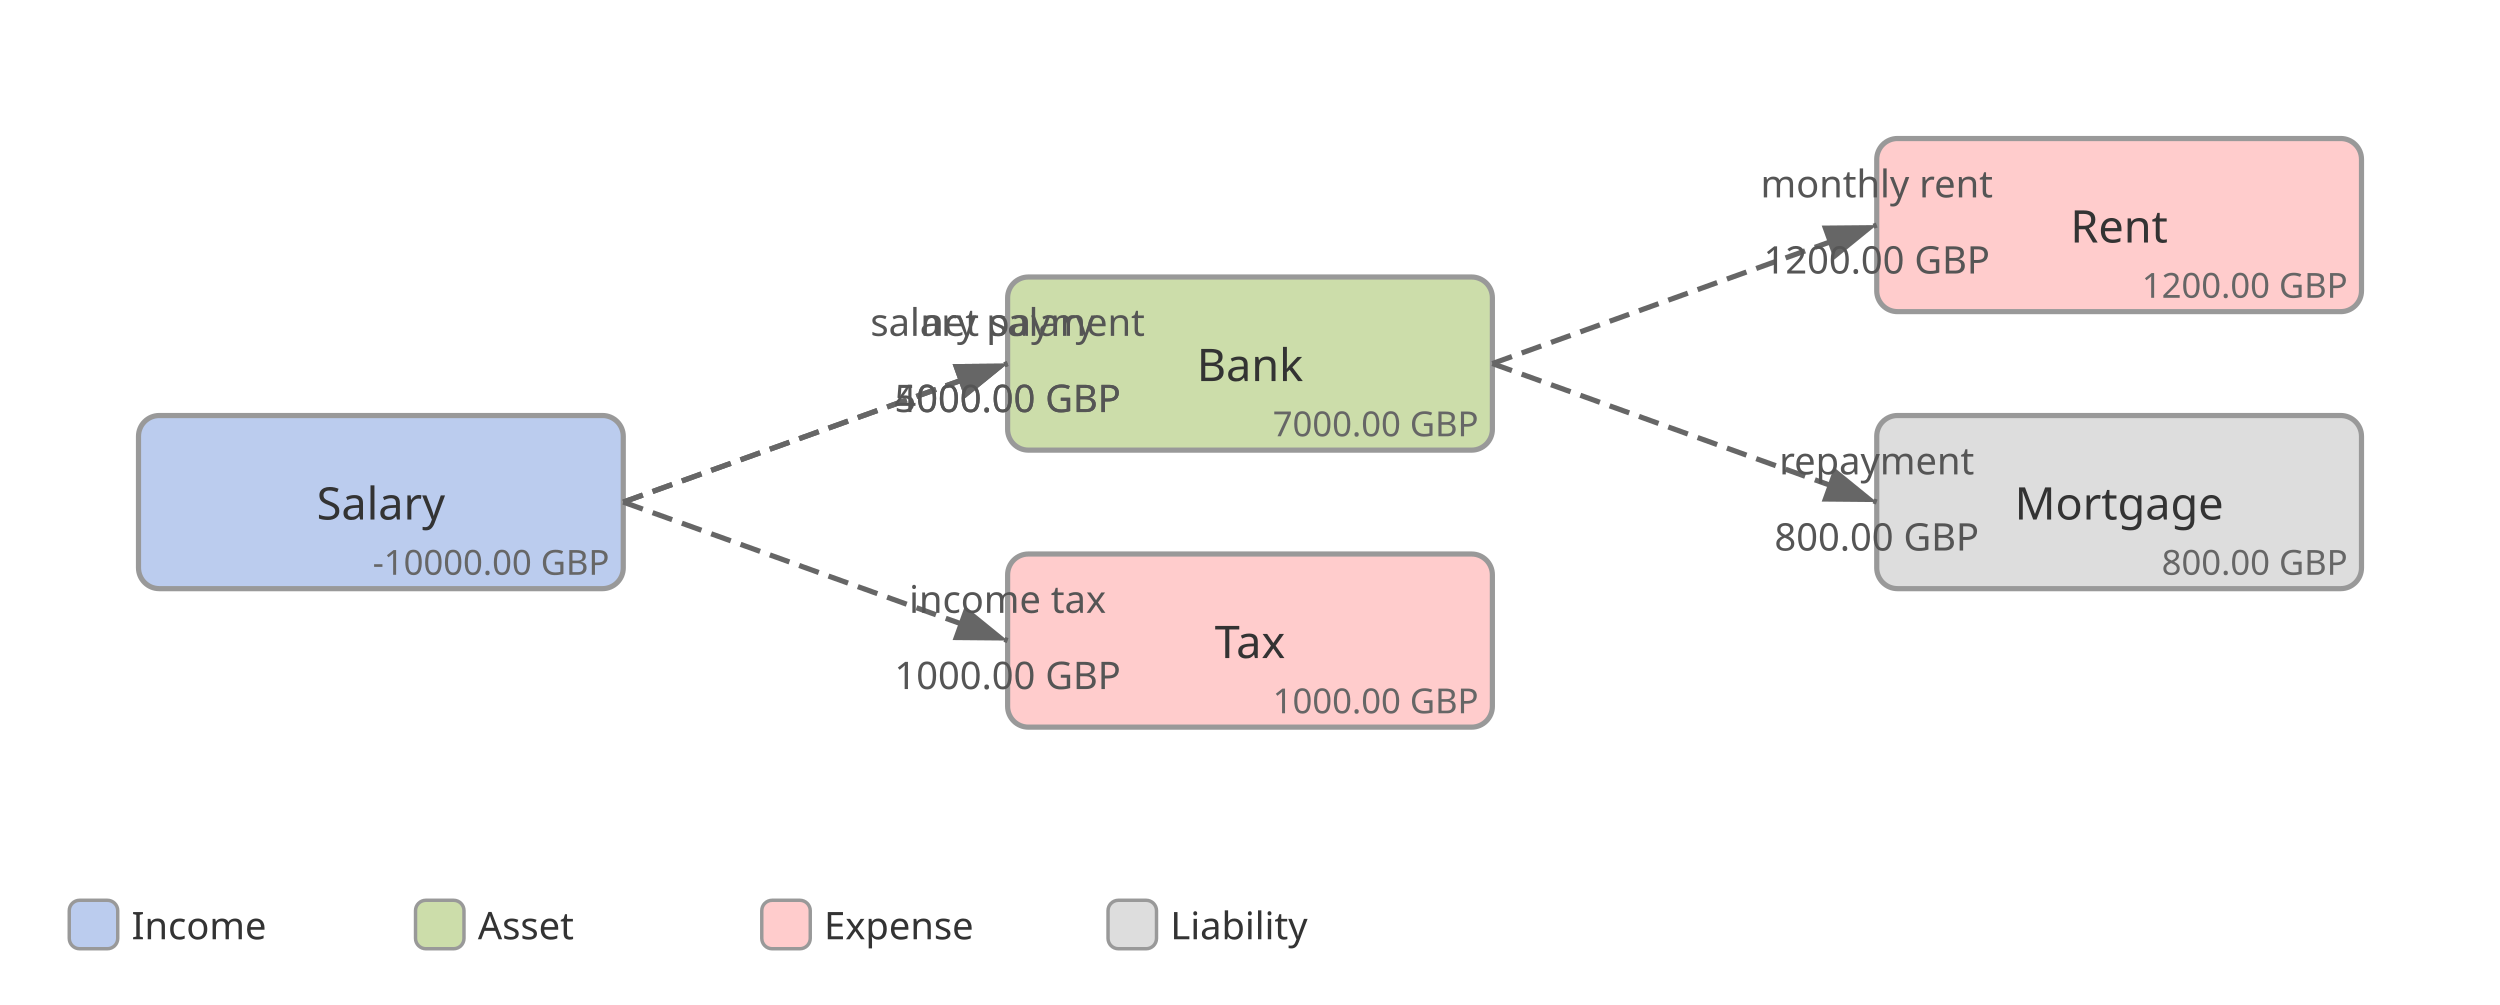
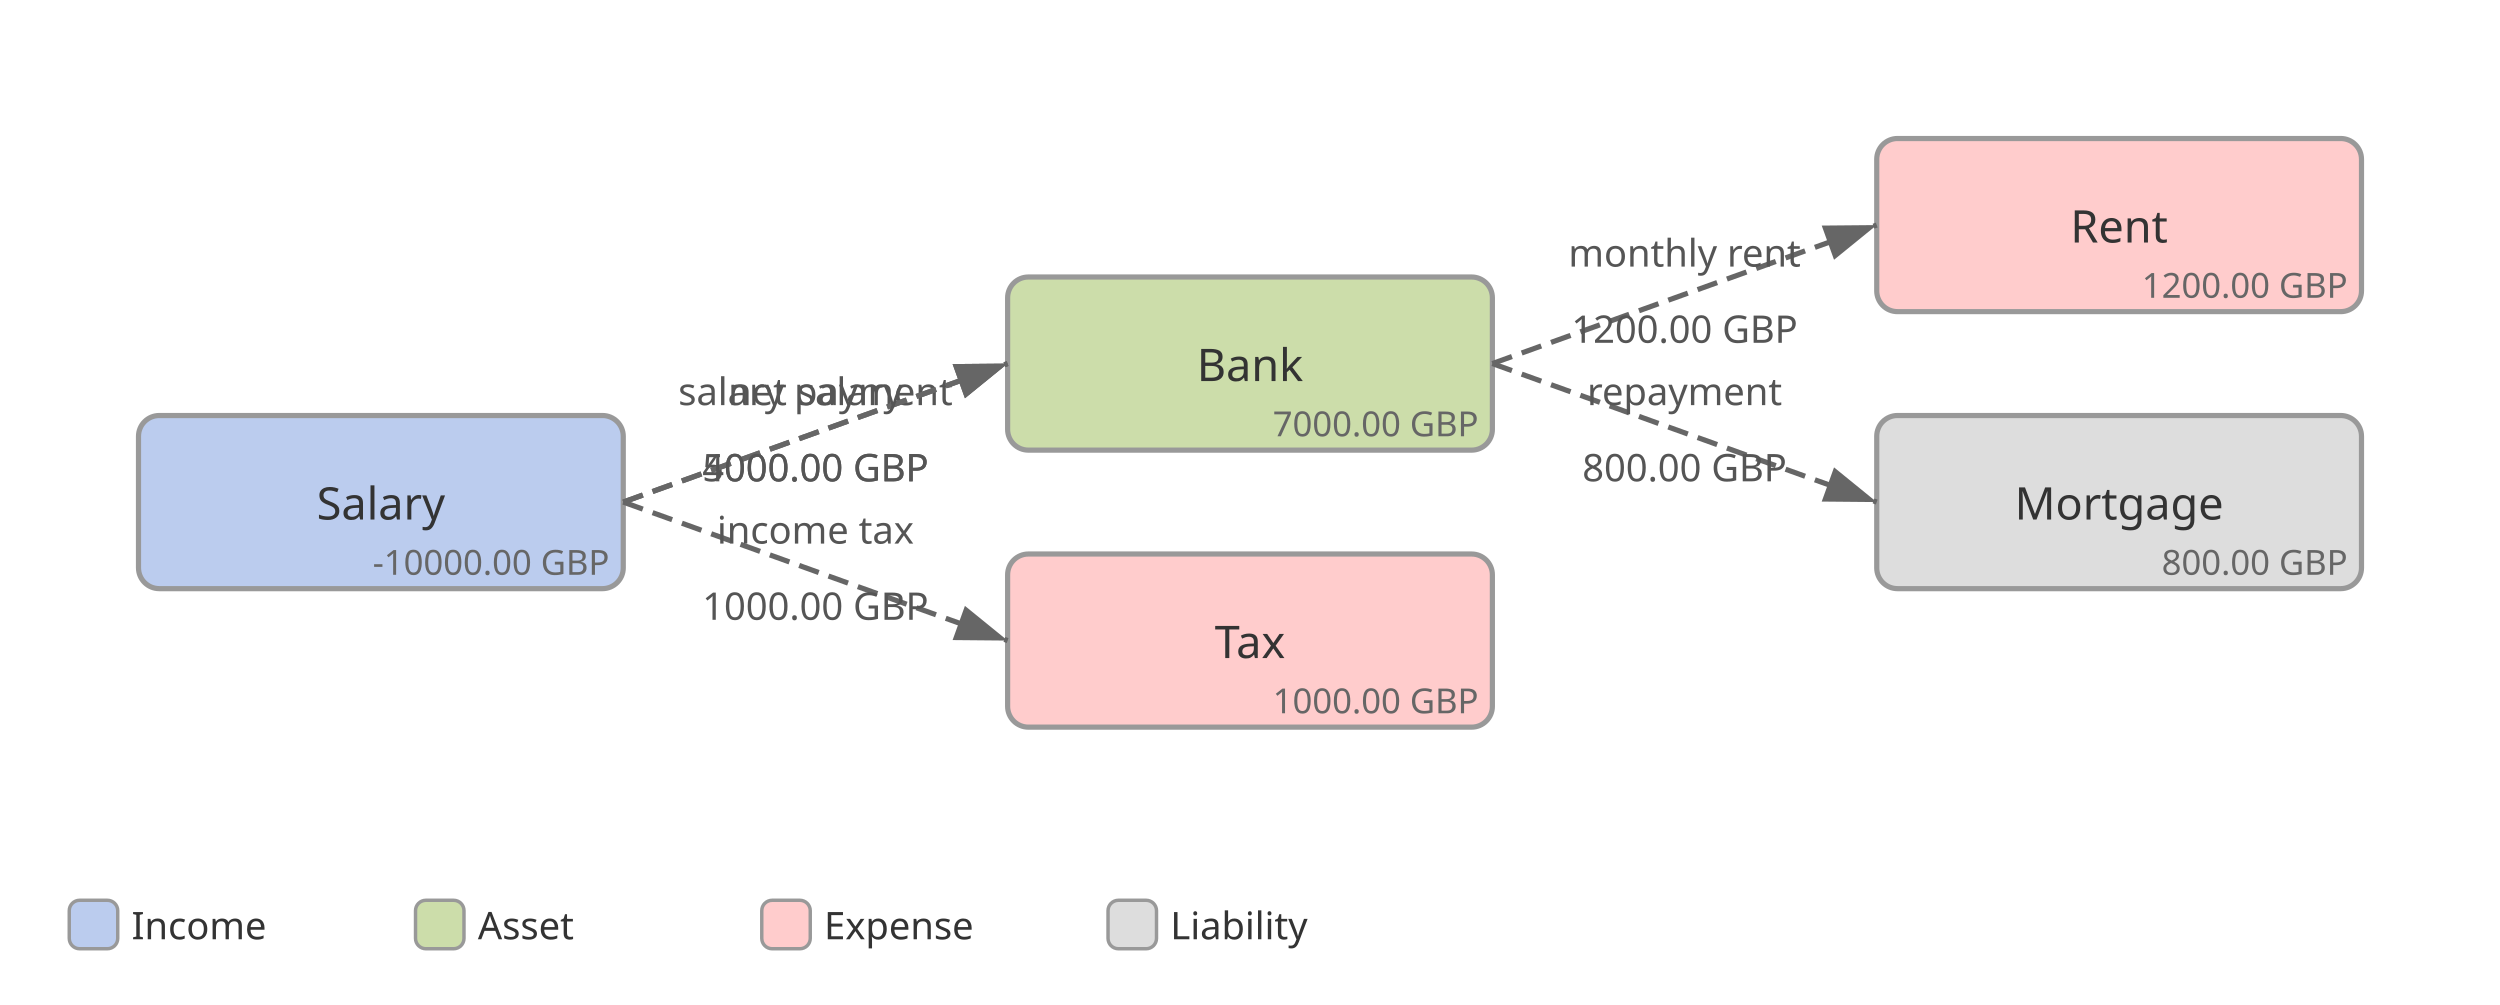
<svg xmlns="http://www.w3.org/2000/svg" viewBox="0 0 722 290" width="722" height="290">
  <defs>
    <marker id="arrowhead" markerWidth="10" markerHeight="7" refX="10" refY="3.5" orient="auto">
      <polygon points="0 0, 10 3.5, 0 7" fill="#666" />
    </marker>
  </defs>
  <style>
  .node rect { stroke: #999; stroke-width: 1.5; rx: 6; ry: 6; }
  .node text { font-family: sans-serif; font-size: 13px; fill: #333; text-anchor: middle; dominant-baseline: central; }
  .node .balance { font-size: 10px; fill: #666; text-anchor: end; dominant-baseline: auto; }
  .edge path { fill: none; stroke: #666; stroke-width: 1.5; marker-end: url(#arrowhead); }
  .edge text { font-family: sans-serif; font-size: 11px; fill: #555; text-anchor: middle; }
  .legend text { font-family: sans-serif; font-size: 11px; fill: #333; dominant-baseline: central; }
  .legend rect { stroke: #999; stroke-width: 1; rx: 3; ry: 3; }
  @keyframes flow {
    from { stroke-dashoffset: 100; }
    to   { stroke-dashoffset: 0; }
  }
  .edge path { stroke-dasharray: 6 3; animation: flow 1.5s linear infinite; }
</style>
  <g class="node" transform="translate(40,120)">
    <rect width="140" height="50" fill="#BCE" />
    <text x="70" y="25">Salary</text>
    <text class="balance" x="140" y="50" dx="-4" dy="-4">-10000.00 GBP</text>
  </g>
  <g class="node" transform="translate(291,80)">
    <rect width="140" height="50" fill="#CDA" />
    <text x="70" y="25">Bank</text>
    <text class="balance" x="140" y="50" dx="-4" dy="-4">7000.00 GBP</text>
  </g>
  <g class="node" transform="translate(291,160)">
    <rect width="140" height="50" fill="#FCC" />
    <text x="70" y="25">Tax</text>
    <text class="balance" x="140" y="50" dx="-4" dy="-4">1000.00 GBP</text>
  </g>
  <g class="node" transform="translate(542,40)">
    <rect width="140" height="50" fill="#FCC" />
    <text x="70" y="25">Rent</text>
    <text class="balance" x="140" y="50" dx="-4" dy="-4">1200.00 GBP</text>
  </g>
  <g class="node" transform="translate(542,120)">
    <rect width="140" height="50" fill="#DDD" />
    <text x="70" y="25">Mortgage</text>
    <text class="balance" x="140" y="50" dx="-4" dy="-4">800.00 GBP</text>
  </g>
  <g class="edge">
    <path d="M180.0,145.0 L291.0,105.0" style="animation-delay: 0s" />
-     <text x="291" y="97">salary payment</text>
-     <text x="291" y="119">5000.00 GBP</text>
+     <text x="235.5" y="117">salary payment</text>
+     <text x="235.5" y="139">5000.00 GBP</text>
  </g>
  <g class="edge">
    <path d="M431.0,105.0 L542.0,65.0" style="animation-delay: 0.3s" />
-     <text x="542" y="57">monthly rent</text>
-     <text x="542" y="79">1200.00 GBP</text>
+     <text x="486.5" y="77">monthly rent</text>
+     <text x="486.5" y="99">1200.00 GBP</text>
  </g>
  <g class="edge">
    <path d="M431.0,105.0 L542.0,145.0" style="animation-delay: 0.6s" />
-     <text x="542" y="137">repayment</text>
-     <text x="542" y="159">800.00 GBP</text>
+     <text x="486.5" y="117">repayment</text>
+     <text x="486.5" y="139">800.00 GBP</text>
  </g>
  <g class="edge">
    <path d="M180.0,145.0 L291.0,105.0" style="animation-delay: 0.9s" />
-     <text x="291" y="97">net salary</text>
-     <text x="291" y="119">4000.00 GBP</text>
+     <text x="235.5" y="117">net salary</text>
+     <text x="235.5" y="139">4000.00 GBP</text>
  </g>
  <g class="edge">
    <path d="M180.0,145.0 L291.0,185.0" style="animation-delay: 1.2s" />
-     <text x="291" y="177">income tax</text>
-     <text x="291" y="199">1000.00 GBP</text>
+     <text x="235.5" y="157">income tax</text>
+     <text x="235.5" y="179">1000.00 GBP</text>
  </g>
  <g class="legend" transform="translate(20,290)" dy="-30">
    <rect x="0" y="-30" width="14" height="14" fill="#BCE" />
    <text x="18" y="-23">Income</text>
    <rect x="100" y="-30" width="14" height="14" fill="#CDA" />
    <text x="118" y="-23">Asset</text>
    <rect x="200" y="-30" width="14" height="14" fill="#FCC" />
    <text x="218" y="-23">Expense</text>
    <rect x="300" y="-30" width="14" height="14" fill="#DDD" />
    <text x="318" y="-23">Liability</text>
  </g>
</svg>
